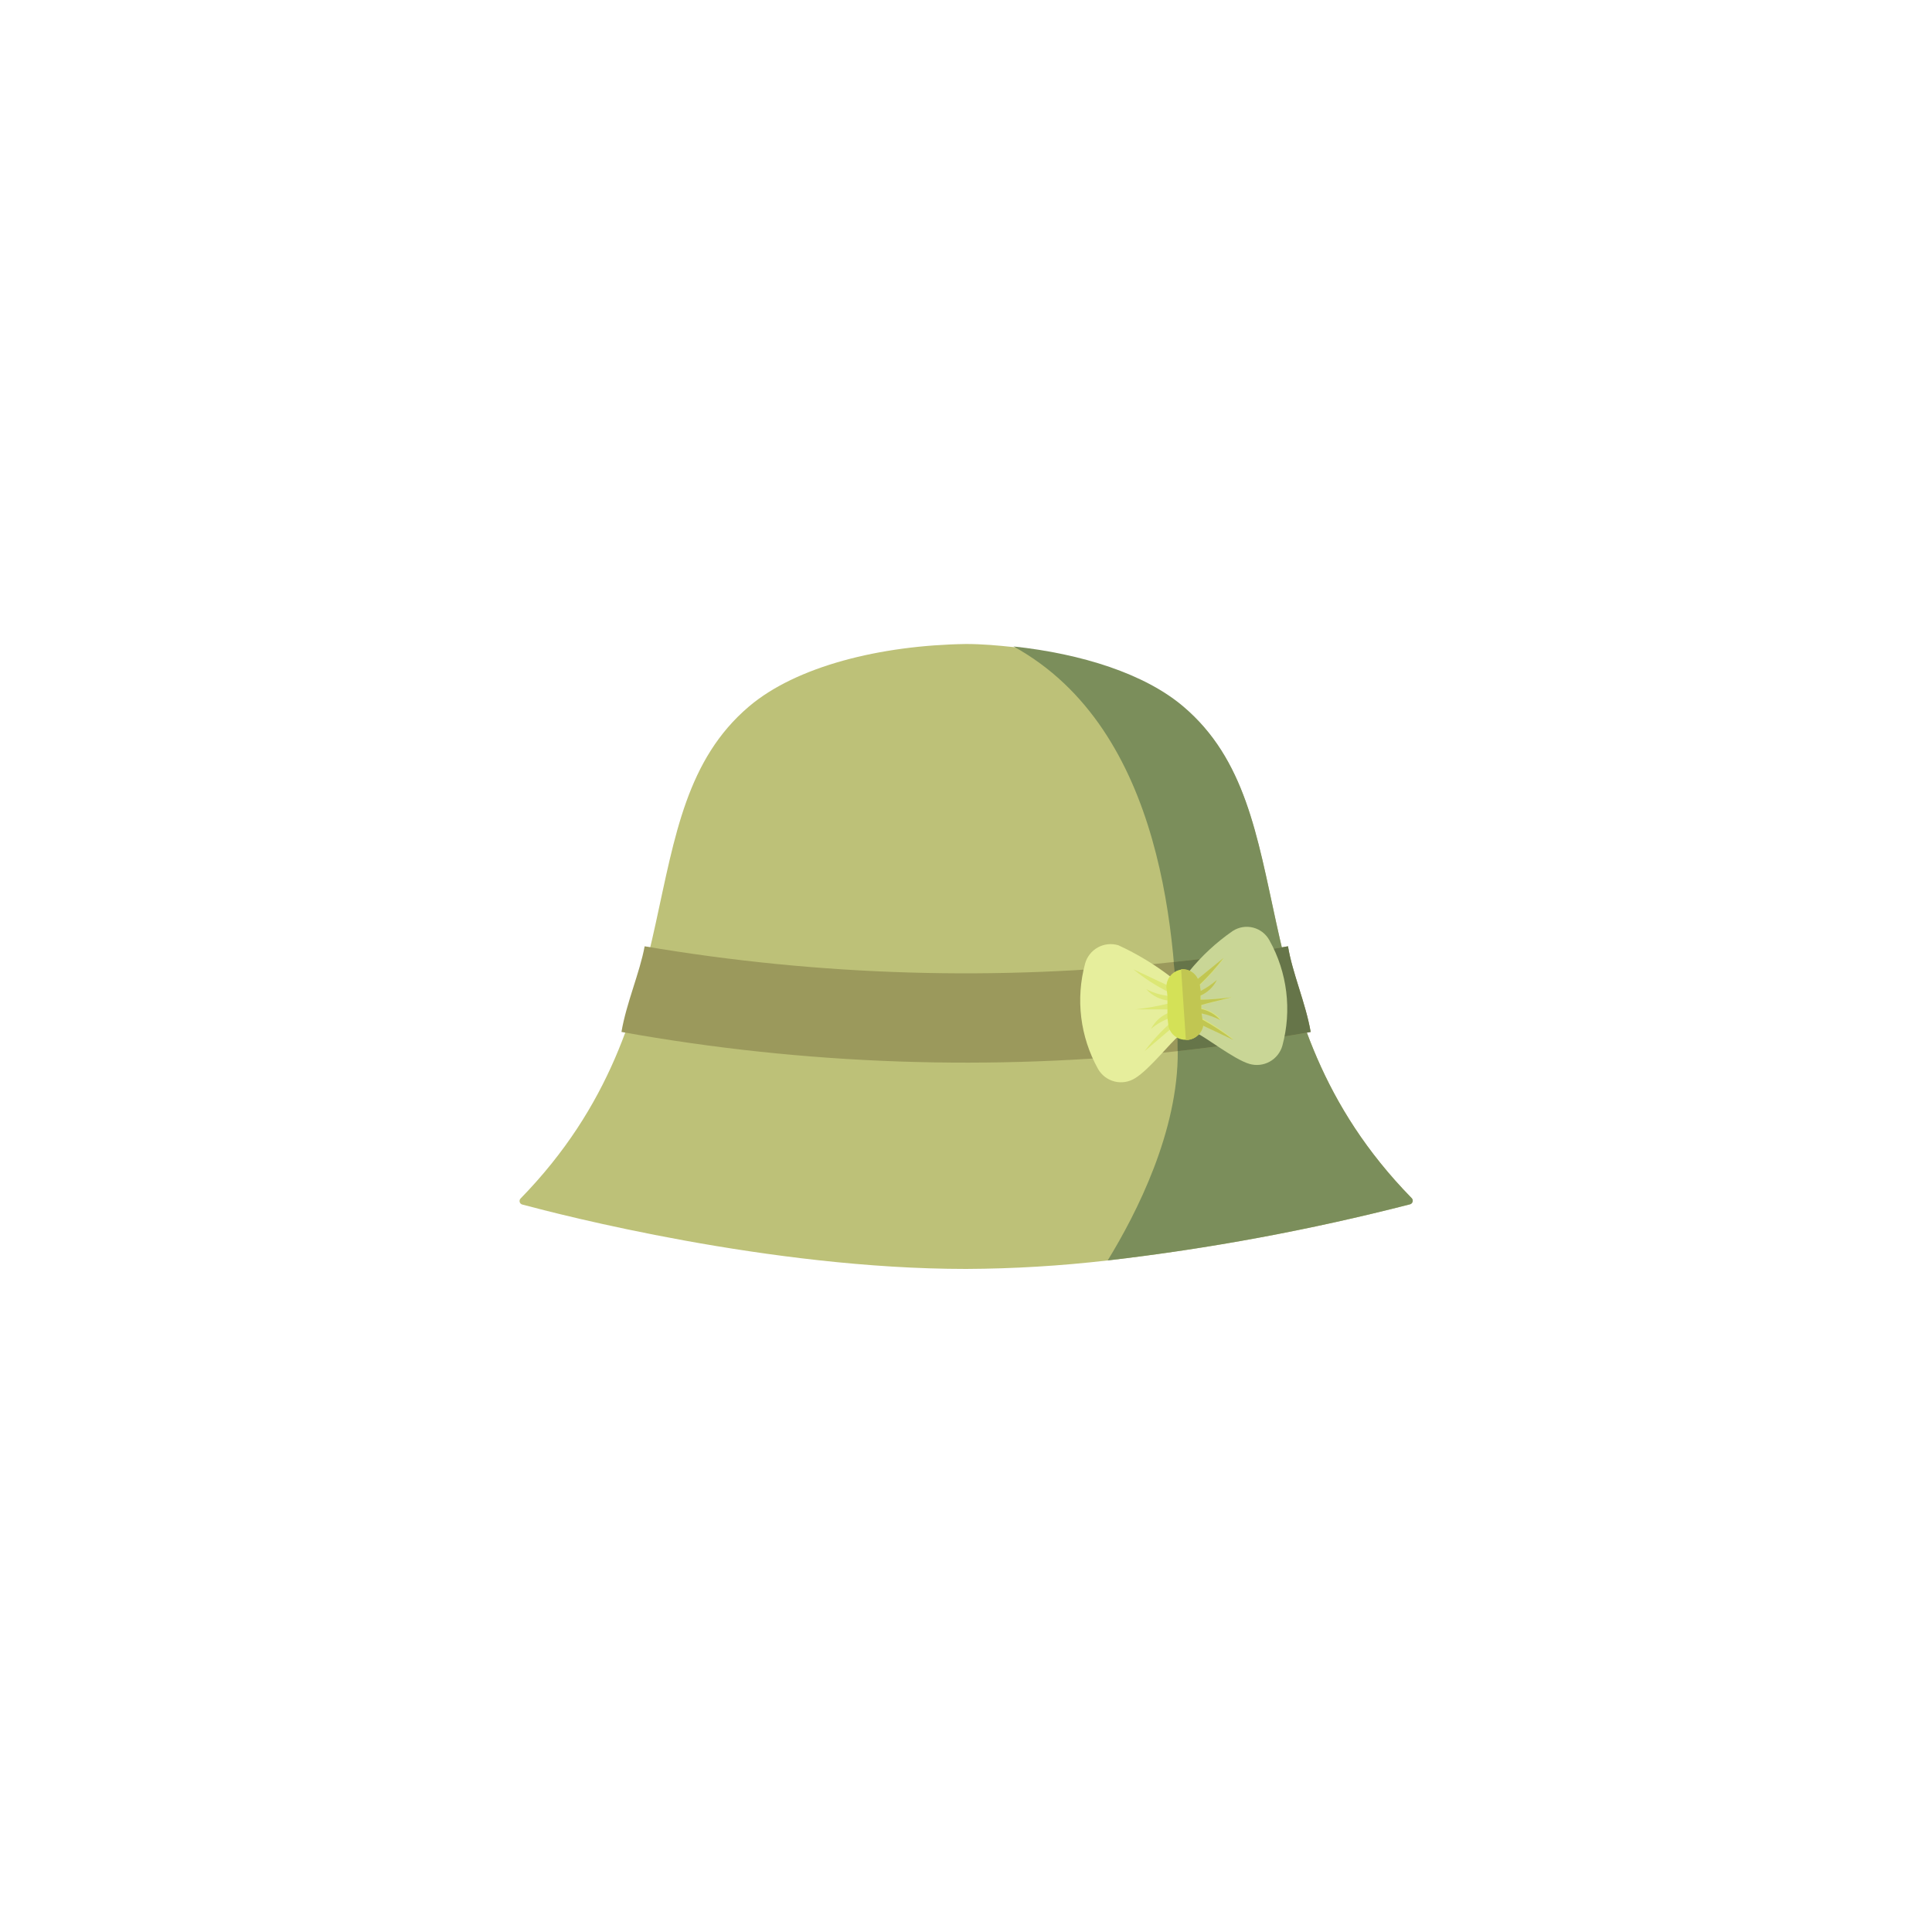
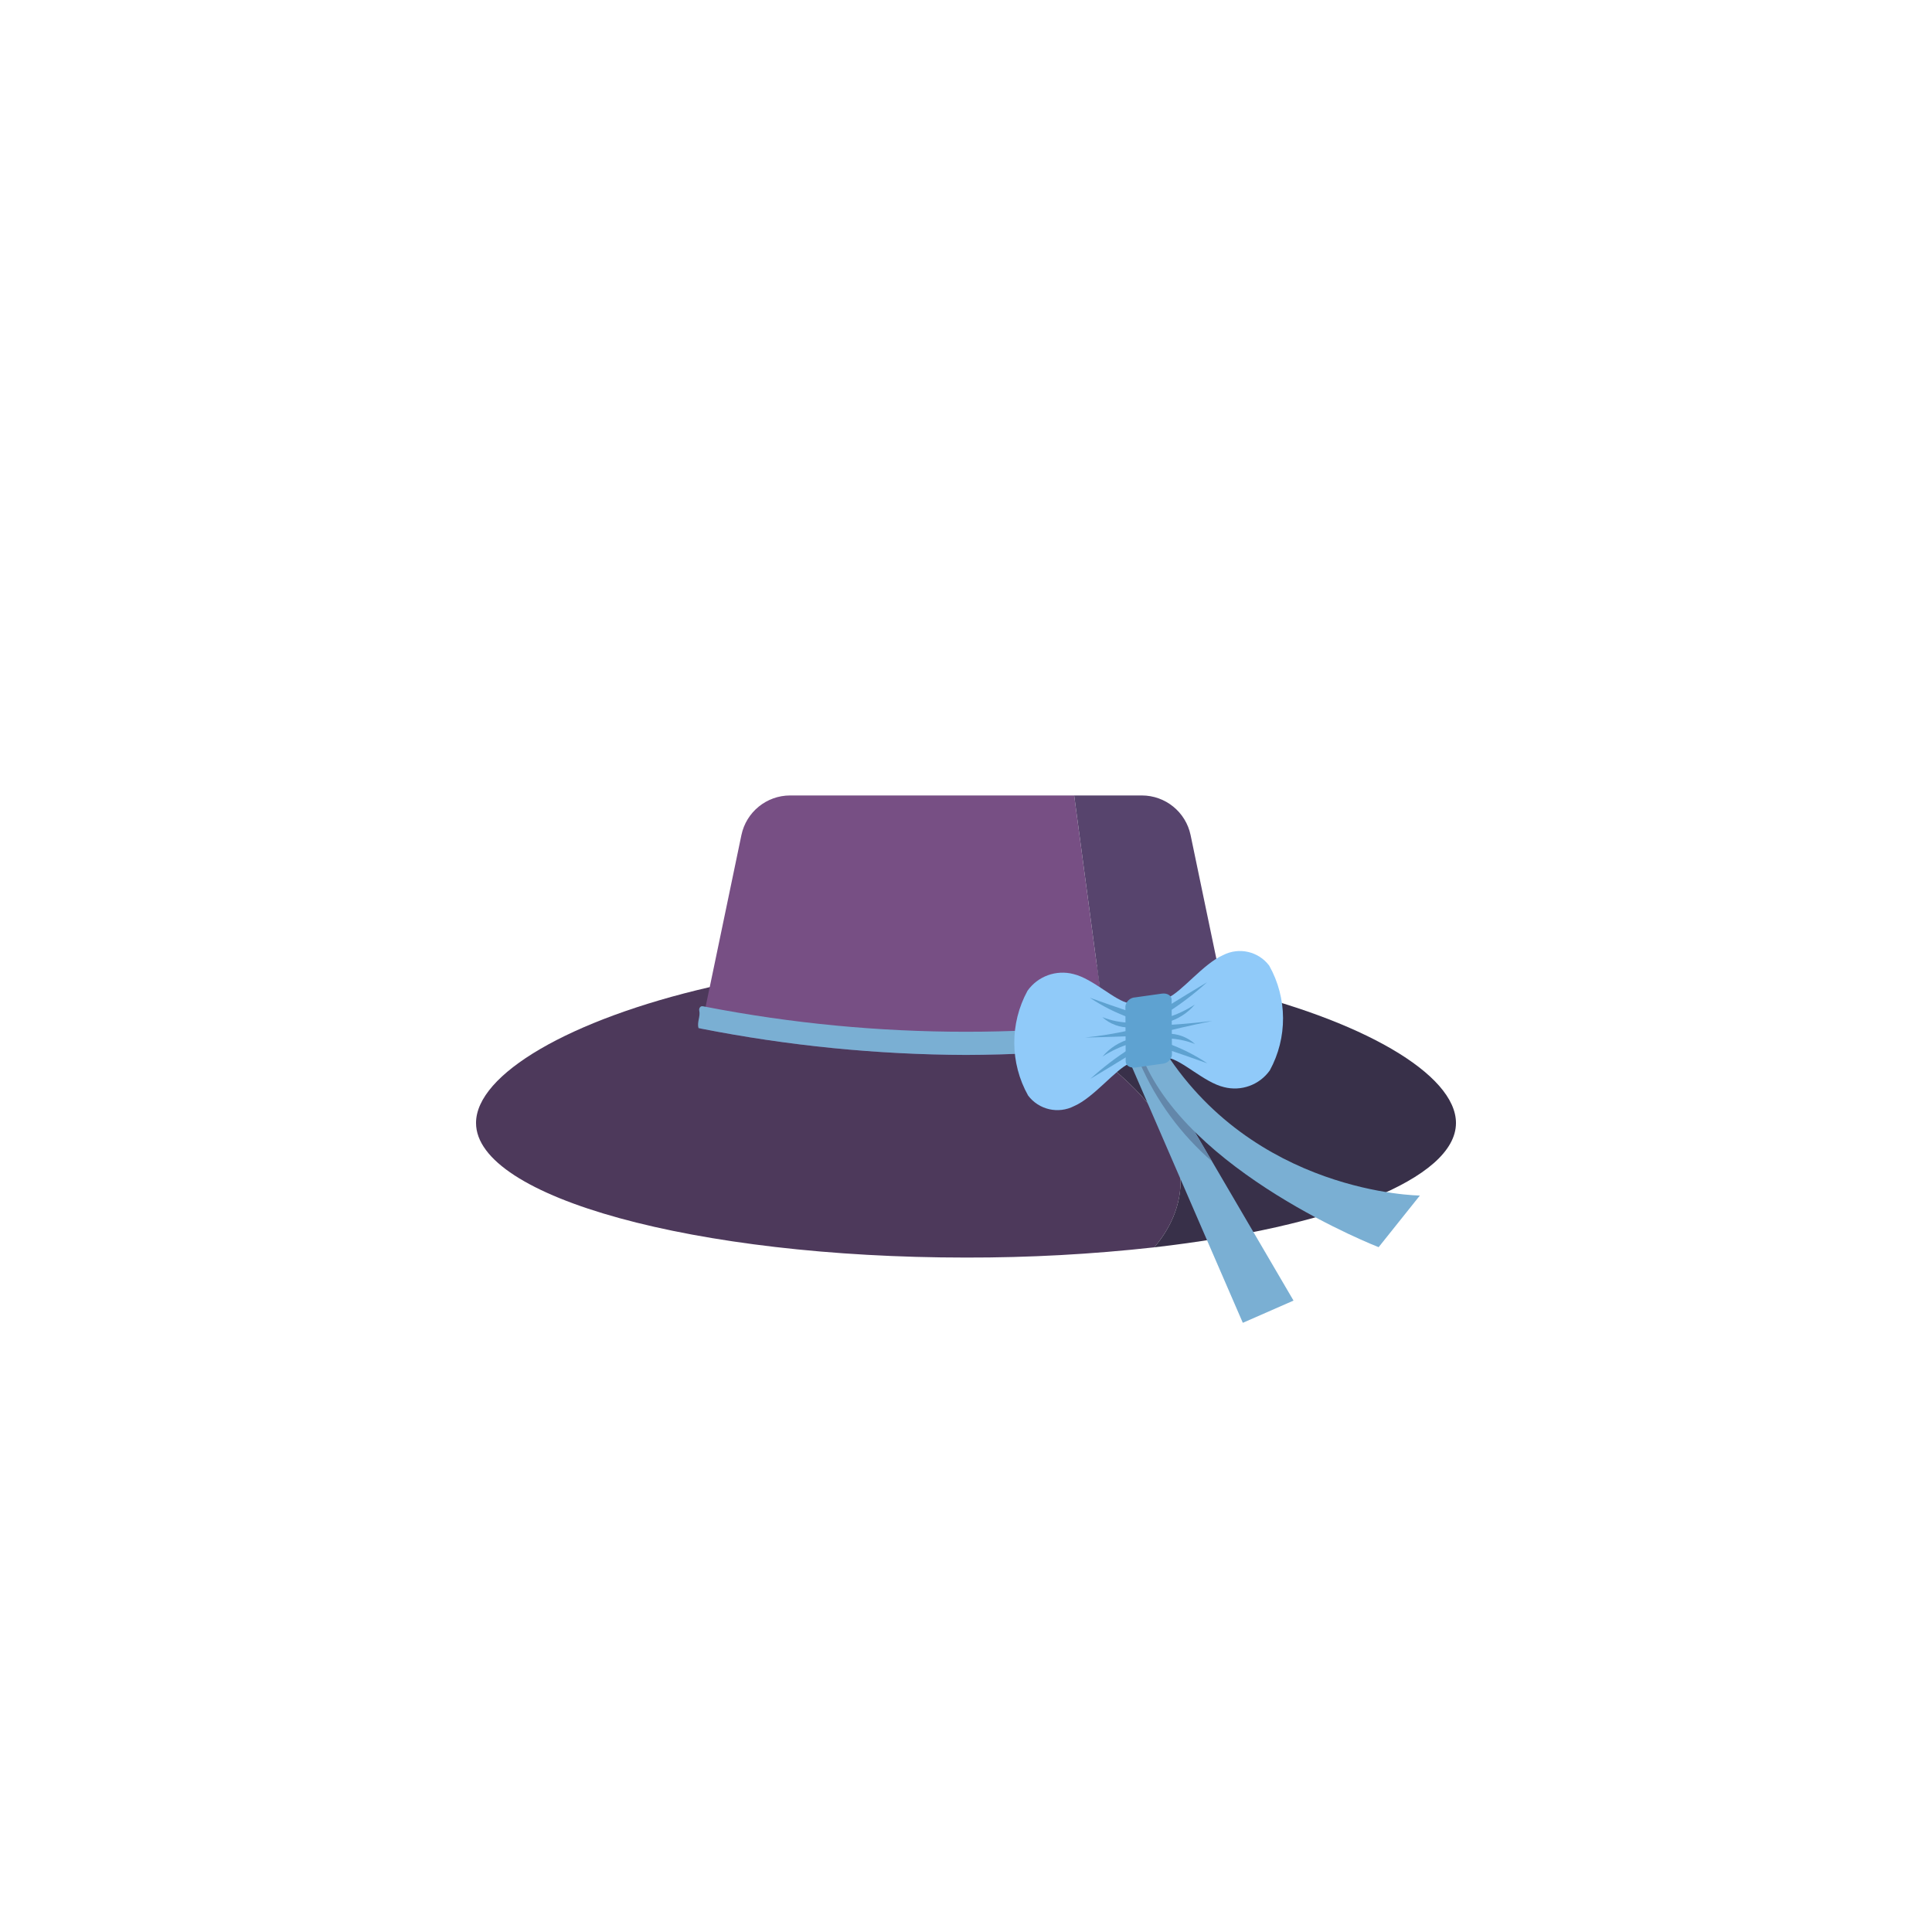
<svg xmlns="http://www.w3.org/2000/svg" id="Camada_1" data-name="Camada 1" viewBox="0 0 150 150">
-   <defs>
-     <style>.cls-1{fill:#bdc178;}.cls-2{fill:#7b8e5b;}.cls-3{fill:#9b995c;}.cls-4{fill:#667549;}.cls-5{fill:#c9d696;}.cls-6{fill:#e6ee9c;}.cls-7{fill:#dce775;}.cls-8{fill:#d4e157;}.cls-9{fill:#c1c652;}</style>
-   </defs>
-   <path class="cls-1" d="M109.44,93.51A175.21,175.21,0,0,1,86,97.86a99.24,99.24,0,0,1-11,.66c-15.26,0-31.5-4.21-34.45-5a.28.28,0,0,1-.13-.47c14-14.36,8.09-30,17.72-38.19C61.82,51.73,68.35,50.1,75,50c1.24,0,2.47.11,3.68.24,5.3.57,10.19,2.12,13.18,4.66C101.49,63,95.57,78.67,109.58,93A.29.29,0,0,1,109.44,93.51Z" />
-   <path class="cls-2" d="M109.44,93.51A175.21,175.21,0,0,1,86,97.86c2.26-3.68,5.49-10.06,5.44-16.25-.06-8.46-1-24.94-12.75-31.42,5.3.57,10.19,2.12,13.18,4.66C101.49,63,95.57,78.67,109.58,93A.29.29,0,0,1,109.44,93.51Z" />
-   <path class="cls-3" d="M101.76,80.12c-3.43.62-6.88,1.11-10.33,1.49a151.39,151.39,0,0,1-43.18-1.49c.38-2.25,1.42-4.59,1.8-6.65a148.83,148.83,0,0,0,41.07,1.22C94.07,74.38,97,74,100,73.47,100.33,75.53,101.37,77.87,101.76,80.12Z" />
-   <path class="cls-4" d="M101.76,80.12c-3.43.62-6.88,1.11-10.33,1.49,0,0,0-4.38-.31-6.92C94.07,74.38,97,74,100,73.47,100.33,75.53,101.37,77.87,101.76,80.12Z" />
-   <path class="cls-5" d="M97,82.6c-1.22-.36-3.53-2.19-4.07-2.36l-.61-4.82a16.32,16.32,0,0,1,3.39-3.14,2,2,0,0,1,2.85.73,10.93,10.93,0,0,1,1,8.19A2.06,2.06,0,0,1,97,82.6Z" />
-   <path class="cls-6" d="M88.13,83.71c1.09-.65,2.88-2.92,3.37-3.25l-.57-4.59a21.2,21.2,0,0,0-4.1-2.48,2.06,2.06,0,0,0-2.58,1.41,10.93,10.93,0,0,0,1,8.19A2.05,2.05,0,0,0,88.13,83.71Z" />
-   <path class="cls-7" d="M90.68,77A14.24,14.24,0,0,1,88,75.26l2.58,1.21Z" />
-   <path class="cls-7" d="M91,79.31a14.25,14.25,0,0,0-2.13,2.3L91,79.8Z" />
-   <path class="cls-7" d="M90.77,77.69A2.66,2.66,0,0,1,89,76.8a4.67,4.67,0,0,0,1.74.52Z" />
-   <path class="cls-7" d="M90.88,78.58a2.63,2.63,0,0,0-1.51,1.3A4.61,4.61,0,0,1,90.93,79Z" />
-   <path class="cls-7" d="M88.14,78.37a20.72,20.72,0,0,0,2.59-.46l0,.46S89.59,78.36,88.14,78.37Z" />
-   <path class="cls-7" d="M95,74.41a17.35,17.35,0,0,1-1.85,2.07,2,2,0,0,1-.26.21l-.07-.49L93,76Z" />
-   <path class="cls-7" d="M93.42,79.64h0l-.23-.1L93.13,79a2.33,2.33,0,0,1,.31.13,17.83,17.83,0,0,1,2.32,1.57Z" />
-   <path class="cls-7" d="M94.43,76.12A2.54,2.54,0,0,1,93.2,77.3a1.81,1.81,0,0,1-.28.12l0-.37a1.33,1.33,0,0,0,.29-.07A6.8,6.8,0,0,0,94.43,76.12Z" />
-   <path class="cls-7" d="M94.82,79.19a6.63,6.63,0,0,0-1.45-.51,1.48,1.48,0,0,0-.29,0l0-.36.3,0A2.72,2.72,0,0,1,94.82,79.19Z" />
-   <path class="cls-7" d="M95.65,77.43c-1.06.26-2,.49-2.35.6l-.22,0L93,77.62h.22A21.94,21.94,0,0,0,95.65,77.43Z" />
-   <path class="cls-8" d="M93.42,79.63h0a1.37,1.37,0,0,1-1.17,1.1h-.18A1.35,1.35,0,0,1,90.84,80a1,1,0,0,1-.13-.41v0L90.64,79l0-.32,0-.33,0-.41,0-.3,0-.34-.06-.49v0a1,1,0,0,1,0-.43,1.36,1.36,0,0,1,1.17-1.11h.17A1.33,1.33,0,0,1,93,76a1,1,0,0,1,.14.41v0l.07.5,0,.32,0,.32.06.41,0,.31,0,.34.07.49v0A1,1,0,0,1,93.42,79.63Z" />
-   <path class="cls-9" d="M95.76,80.74l-2.34-1.1a1.37,1.37,0,0,1-1.17,1.1h-.18l-.37-5.5h0A1.33,1.33,0,0,1,93,76l2-1.63a17.35,17.35,0,0,1-1.85,2.07l.07.5a6.8,6.8,0,0,0,1.26-.86A2.54,2.54,0,0,1,93.2,77.3l0,.32a21.94,21.94,0,0,0,2.41-.19c-1.06.26-2,.49-2.35.6l0,.31a2.72,2.72,0,0,1,1.48.85,6.63,6.63,0,0,0-1.45-.51l.07.49A17.83,17.83,0,0,1,95.76,80.74Z" />
+   <path d="M89.62,96.842A130.18,130.18,0,0,1,75,97.637c-21.012,0-38.041-4.675-38.041-10.45,0-3.768,7.254-8.035,18.143-10.547A89.51,89.51,0,0,1,75,74.469a92.961,92.961,0,0,1,10.168.55l.847,6.273.201,1.531C94.006,89.223,91.776,94.3,89.62,96.842Z" style="fill:#4d395b" />
+   <path d="M86.015,81.293A100.374,100.374,0,0,1,75,81.902a108.288,108.288,0,0,1-20.574-2.044l.357-1.695.32-1.524,2.46-11.803a3.866,3.866,0,0,1,3.783-3.077H83.399l1.769,13.26Z" style="fill:#774f84" />
+   <path d="M95.217,78.163l-.32-1.524-2.46-11.803a3.868,3.868,0,0,0-3.791-3.077H83.399l1.769,13.26.847,6.273c3.122-.327,6.295-.81,9.559-1.435Z" style="fill:#57446d" />
+   <path d="M113.041,87.187c0,4.348-9.67,8.079-23.421,9.655,2.155-2.542,4.385-7.619-3.404-14.018l-.201-1.531c3.122-.327,6.295-.81,9.559-1.435l-.357-1.695-.32-1.524C105.779,79.152,113.041,83.418,113.041,87.187Z" style="fill:#383049" />
+   <path d="M95.764,79.824c-.064.013-.127.024-.19.036A108.642,108.642,0,0,1,74.999,81.905,108.633,108.633,0,0,1,54.426,79.86c-.063-.012-.126-.024-.19-.036-.141-.451.157-.903.055-1.355-.043-.193.093-.375.26-.345.076.014.152.028.228.041a106.313,106.313,0,0,0,40.441,0c.075-.013.151-.027.228-.041.167-.03.304.151.261.345C95.607,78.922,95.905,79.374,95.764,79.824Z" style="fill:#7aafd3" />
+   <polygon points="100.429 100.978 96.492 102.703 87.76 82.556 89.066 81.563 89.937 83.052 94.107 90.177 100.429 100.978" style="fill:#7aafd3" />
+   <path d="M94.107,90.177a21.263,21.263,0,0,1-5.596-7.62l1.426.495Z" style="fill:#6387aa" />
+   <path d="M90.139,81.137c7.066,11.584,20.1,11.684,20.1,11.684L107.037,96.83S92.04,91.003,88.571,81.789C88.571,81.789,89.918,80.775,90.139,81.137Z" style="fill:#7aafd3" />
+   <path d="M95.018,84.401c-1.522-.362-3.22-2.085-4.319-2.263q-.013-2.336-.025-4.671c1.095-.482,2.772-2.656,4.288-3.313a2.846,2.846,0,0,1,3.58.818,8.399,8.399,0,0,1,.044,8.136A3.34,3.34,0,0,1,95.018,84.401Z" style="fill:#90caf9" />
+   <path d="M83.401,85.873c1.516-.657,3.193-2.831,4.288-3.313l-.025-4.671c-1.099-.178-2.797-1.901-4.319-2.263a3.34,3.34,0,0,0-3.568,1.294,8.399,8.399,0,0,0,.044,8.136A2.846,2.846,0,0,0,83.401,85.873Z" style="fill:#90caf9" />
+   <path d="M90.591,78.646a23.251,23.251,0,0,0,3.124-2.385c-1.042.62-2.084,1.258-3.126,1.902Z" style="fill:#5ea2d1" />
+   <path d="M90.604,80.984a14.29,14.29,0,0,1,3.145,1.579c-1.048-.38-2.095-.741-3.143-1.096Z" style="fill:#5ea2d1" />
+   <path d="M90.595,79.371a4.258,4.258,0,0,0,2.169-1.376,8.502,8.502,0,0,1-2.171,1.013Z" style="fill:#5ea2d1" />
+   <path d="M90.6,80.259a3.044,3.044,0,0,1,2.181.8,6.285,6.285,0,0,0-2.179-.437Z" style="fill:#5ea2d1" />
+   <path d="M94.115,79.266c-1.951.237-3.423.313-3.423.309l.003.453C90.695,80.032,92.229,79.648,94.115,79.266Z" style="fill:#5ea2d1" />
+   <path d="M87.76,79.043a14.293,14.293,0,0,1-3.146-1.579c1.048.38,2.095.741,3.143,1.096Z" style="fill:#5ea2d1" />
+   <path d="M87.773,81.381a23.252,23.252,0,0,0-3.124,2.385c1.042-.62,2.084-1.258,3.127-1.902Z" style="fill:#5ea2d1" />
+   <path d="M87.764,79.768a3.044,3.044,0,0,1-2.181-.8,6.286,6.286,0,0,0,2.179.437Z" style="fill:#5ea2d1" />
+   <path d="M87.769,80.656A4.256,4.256,0,0,0,85.6,82.032a8.5,8.5,0,0,1,2.171-1.013Z" style="fill:#5ea2d1" />
+   <path d="M84.248,80.555a29.305,29.305,0,0,0,3.422-.557l.003.453C87.672,80.448,86.136,80.516,84.248,80.555Z" style="fill:#5ea2d1" />
+   <path d="M90.235,82.59q-1.038.145-2.076.292c-.418.058-.758-.151-.76-.467q-.012-2.151-.024-4.302a.807.807,0,0,1,.754-.676q1.038-.145,2.076-.292c.418-.058.758.151.76.467l.024,4.302A.807.807,0,0,1,90.235,82.59Z" style="fill:#5ea2d1" />
</svg>
